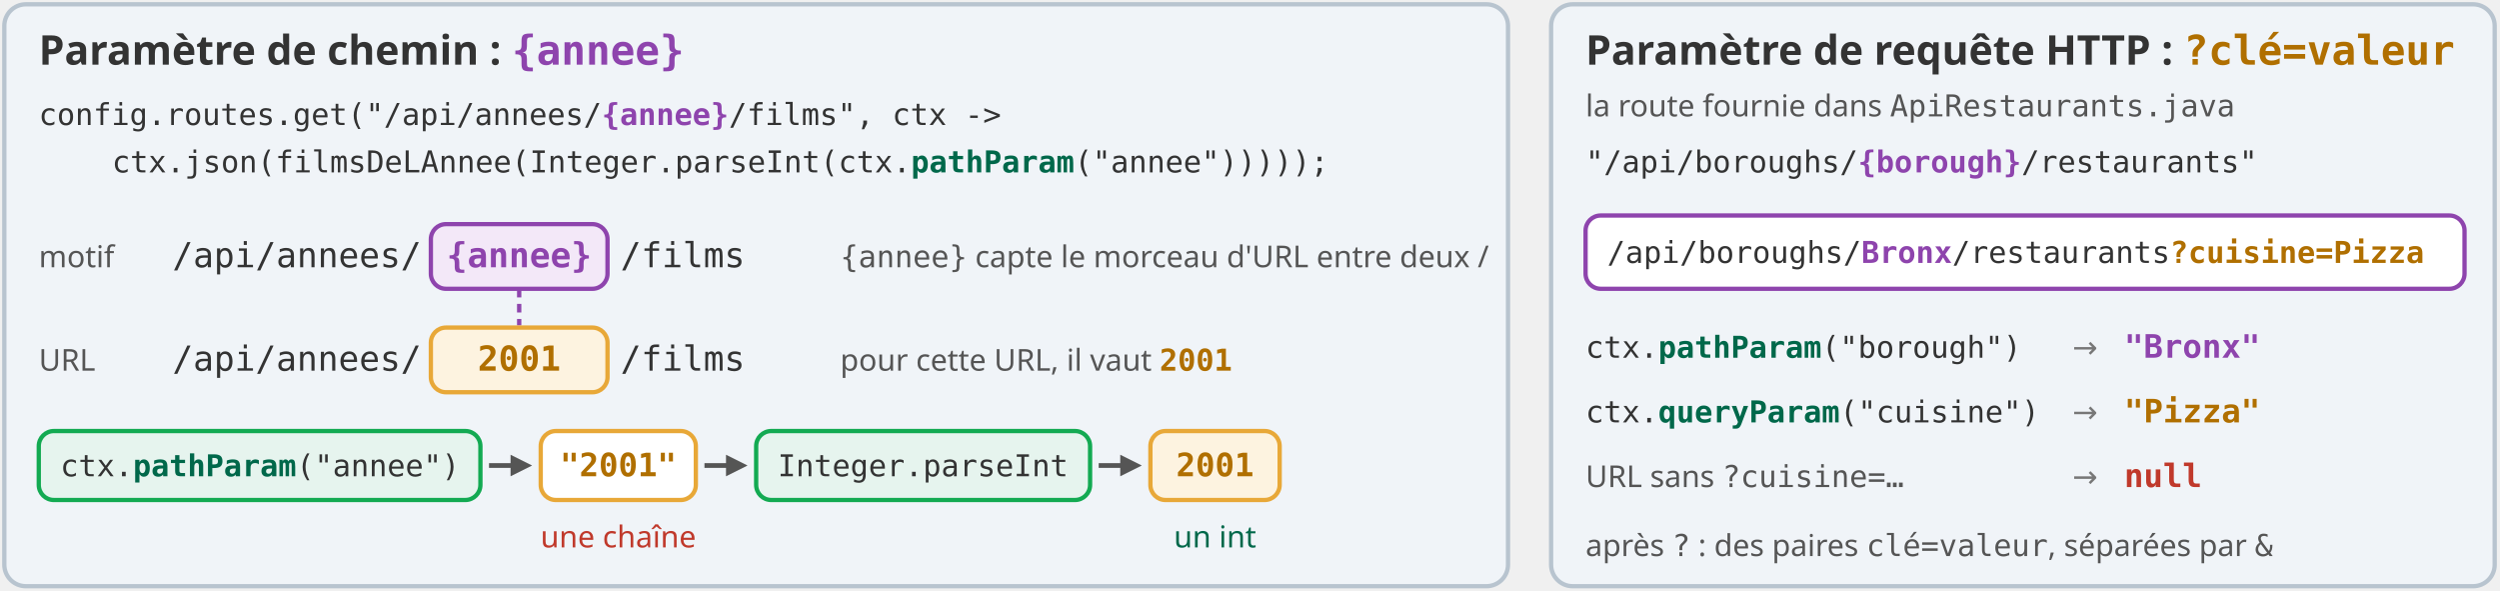
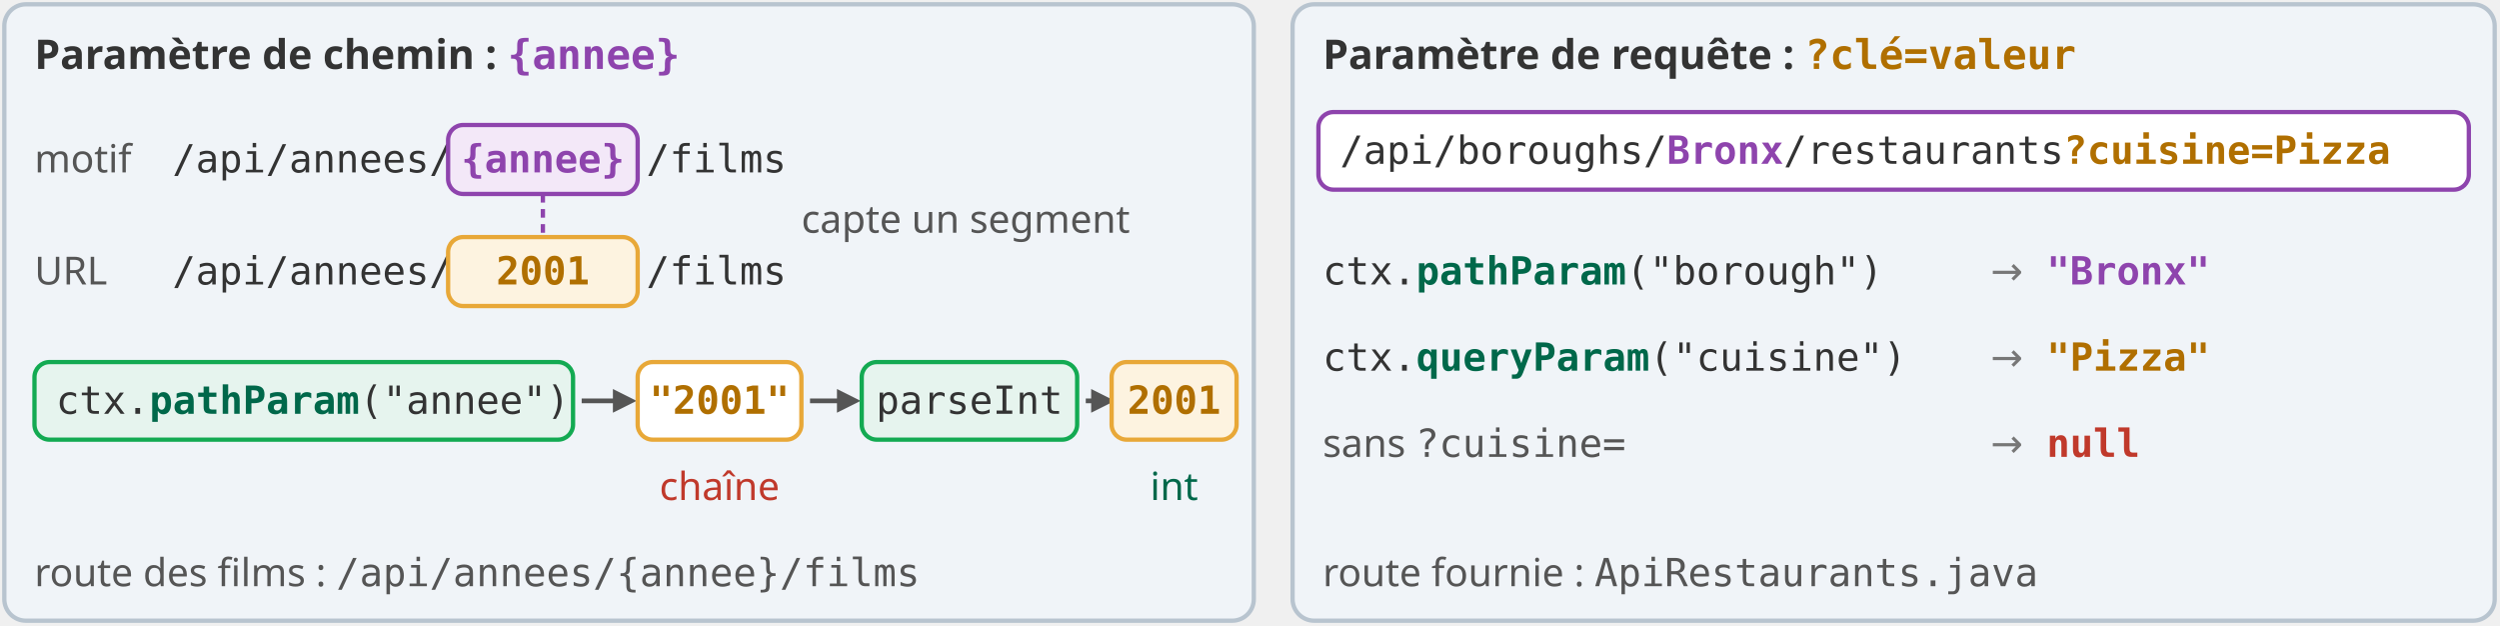
- <svg xmlns="http://www.w3.org/2000/svg" viewBox="0 0 1160 274" font-family="sans-serif" role="img" aria-labelledby="t">
+ <svg xmlns="http://www.w3.org/2000/svg" viewBox="0 0 1160 290" font-family="sans-serif" role="img" aria-labelledby="t">
  <defs>
-     <marker id="fl" viewBox="0 0 10 10" refX="5" refY="5" markerWidth="10" markerHeight="10" markerUnits="userSpaceOnUse" orient="auto-start-reverse">
+     <marker id="fl" viewBox="0 0 10 10" refX="5" refY="5" markerWidth="11" markerHeight="11" markerUnits="userSpaceOnUse" orient="auto-start-reverse">
      <path d="M0,0 L10,5 L0,10 z" fill="#555" />
    </marker>
  </defs>
-   <rect x="2" y="2" width="698" height="270" rx="10" fill="#f0f4f8" stroke="#b8c4cf" stroke-width="2" />
-   <text x="18" y="30" font-size="19" font-weight="bold" fill="#333">Paramètre de chemin : <tspan font-family="monospace" fill="#8e44ad">{annee}</tspan>
+   <rect x="2" y="2" width="580" height="286" rx="10" fill="#f0f4f8" stroke="#b8c4cf" stroke-width="2" />
+   <text x="16" y="32" font-size="19" font-weight="bold" fill="#333">Paramètre de chemin : <tspan font-family="monospace" fill="#8e44ad">{annee}</tspan>
  </text>
-   <g font-family="monospace" font-size="14" fill="#333">
-     <text x="18" y="58">config.routes.get("/api/annees/<tspan fill="#8e44ad" font-weight="bold">{annee}</tspan>/films", ctx -&gt;</text>
-     <text x="52" y="80">ctx.json(filmsDeLAnnee(Integer.parseInt(ctx.<tspan fill="#00684a" font-weight="bold">pathParam</tspan>("annee")))));</text>
+   <g font-size="18" fill="#555">
+     <text x="16" y="80">motif</text>
+     <text x="16" y="132">URL</text>
  </g>
-   <text x="18" y="124" font-size="14" fill="#555">motif</text>
-   <text x="80" y="124" font-family="monospace" font-size="16" fill="#333">/api/annees/</text>
-   <rect x="200" y="104" width="82" height="30" rx="7" fill="#f3e8f8" stroke="#8e44ad" stroke-width="2" />
-   <text x="241" y="124" font-family="monospace" font-size="16" font-weight="bold" fill="#8e44ad" text-anchor="middle">{annee}</text>
-   <text x="288" y="124" font-family="monospace" font-size="16" fill="#333">/films</text>
-   <line x1="241" y1="134" x2="241" y2="151" stroke="#8e44ad" stroke-width="2" stroke-dasharray="4 3" />
-   <text x="18" y="172" font-size="14" fill="#555">URL</text>
-   <text x="80" y="172" font-family="monospace" font-size="16" fill="#333">/api/annees/</text>
-   <rect x="200" y="152" width="82" height="30" rx="7" fill="#fdf3e0" stroke="#e8a838" stroke-width="2" />
-   <text x="241" y="172" font-family="monospace" font-size="16" font-weight="bold" fill="#b06f00" text-anchor="middle">2001</text>
-   <text x="288" y="172" font-family="monospace" font-size="16" fill="#333">/films</text>
-   <text x="390" y="124" font-size="14" fill="#555">
-     <tspan font-family="monospace">{annee}</tspan> capte le morceau d'URL entre deux /</text>
-   <text x="390" y="172" font-size="14" fill="#555">pour cette URL, il vaut <tspan font-family="monospace" fill="#b06f00" font-weight="bold">2001</tspan>
+   <g font-family="monospace" font-size="18" fill="#333">
+     <text x="80" y="80">/api/annees/</text>
+     <text x="300" y="80">/films</text>
+     <text x="80" y="132">/api/annees/</text>
+     <text x="300" y="132">/films</text>
+   </g>
+   <rect x="208" y="58" width="88" height="32" rx="7" fill="#f3e8f8" stroke="#8e44ad" stroke-width="2" />
+   <text x="252" y="80" font-family="monospace" font-size="18" font-weight="bold" fill="#8e44ad" text-anchor="middle">{annee}</text>
+   <line x1="252" y1="90" x2="252" y2="108" stroke="#8e44ad" stroke-width="2" stroke-dasharray="4 3" />
+   <rect x="208" y="110" width="88" height="32" rx="7" fill="#fdf3e0" stroke="#e8a838" stroke-width="2" />
+   <text x="252" y="132" font-family="monospace" font-size="18" font-weight="bold" fill="#b06f00" text-anchor="middle">2001</text>
+   <text x="372" y="108" font-size="18" fill="#555">capte un segment</text>
+   <rect x="16" y="168" width="250" height="36" rx="7" fill="#e6f4ee" stroke="#13aa52" stroke-width="2" />
+   <text x="26" y="192" font-family="monospace" font-size="18" fill="#333">ctx.<tspan fill="#00684a" font-weight="bold">pathParam</tspan>("annee")</text>
+   <line x1="270" y1="186" x2="290" y2="186" stroke="#555" stroke-width="2.2" marker-end="url(#fl)" />
+   <rect x="296" y="168" width="76" height="36" rx="7" fill="#fff" stroke="#e8a838" stroke-width="2" />
+   <text x="334" y="192" font-family="monospace" font-size="18" font-weight="bold" fill="#b06f00" text-anchor="middle">"2001"</text>
+   <text x="334" y="232" font-size="18" fill="#c0392b" text-anchor="middle">chaîne</text>
+   <line x1="376" y1="186" x2="394" y2="186" stroke="#555" stroke-width="2.2" marker-end="url(#fl)" />
+   <rect x="400" y="168" width="100" height="36" rx="7" fill="#e6f4ee" stroke="#13aa52" stroke-width="2" />
+   <text x="450" y="192" font-family="monospace" font-size="18" fill="#333" text-anchor="middle">parseInt</text>
+   <line x1="504" y1="186" x2="512" y2="186" stroke="#555" stroke-width="2.2" marker-end="url(#fl)" />
+   <rect x="516" y="168" width="58" height="36" rx="7" fill="#fdf3e0" stroke="#e8a838" stroke-width="2" />
+   <text x="545" y="192" font-family="monospace" font-size="18" font-weight="bold" fill="#b06f00" text-anchor="middle">2001</text>
+   <text x="545" y="232" font-size="18" fill="#00684a" text-anchor="middle">int</text>
+   <text x="16" y="272" font-size="18" fill="#555">route des films : <tspan font-family="monospace">/api/annees/{annee}/films</tspan>
  </text>
-   <rect x="18" y="200" width="205" height="32" rx="7" fill="#e6f4ee" stroke="#13aa52" stroke-width="2" />
-   <text x="28" y="221" font-family="monospace" font-size="14" fill="#333">ctx.<tspan fill="#00684a" font-weight="bold">pathParam</tspan>("annee")</text>
-   <line x1="227" y1="216" x2="242" y2="216" stroke="#555" stroke-width="2.2" marker-end="url(#fl)" />
-   <rect x="251" y="200" width="72" height="32" rx="7" fill="#ffffff" stroke="#e8a838" stroke-width="2" />
-   <text x="287" y="221" font-family="monospace" font-size="15" font-weight="bold" fill="#b06f00" text-anchor="middle">"2001"</text>
-   <text x="287" y="254" font-size="14" fill="#c0392b" text-anchor="middle">une chaîne</text>
-   <line x1="327" y1="216" x2="342" y2="216" stroke="#555" stroke-width="2.2" marker-end="url(#fl)" />
-   <rect x="351" y="200" width="155" height="32" rx="7" fill="#e6f4ee" stroke="#13aa52" stroke-width="2" />
-   <text x="361" y="221" font-family="monospace" font-size="14" fill="#333">Integer.parseInt</text>
-   <line x1="510" y1="216" x2="525" y2="216" stroke="#555" stroke-width="2.2" marker-end="url(#fl)" />
-   <rect x="534" y="200" width="60" height="32" rx="7" fill="#fdf3e0" stroke="#e8a838" stroke-width="2" />
-   <text x="564" y="221" font-family="monospace" font-size="15" font-weight="bold" fill="#b06f00" text-anchor="middle">2001</text>
-   <text x="564" y="254" font-size="14" fill="#00684a" text-anchor="middle">un int</text>
-   <rect x="720" y="2" width="438" height="270" rx="10" fill="#f0f4f8" stroke="#b8c4cf" stroke-width="2" />
-   <text x="736" y="30" font-size="19" font-weight="bold" fill="#333">Paramètre de requête HTTP : <tspan font-family="monospace" fill="#b06f00">?clé=valeur</tspan>
+   <rect x="600" y="2" width="558" height="286" rx="10" fill="#f0f4f8" stroke="#b8c4cf" stroke-width="2" />
+   <text x="614" y="32" font-size="19" font-weight="bold" fill="#333">Paramètre de requête : <tspan font-family="monospace" fill="#b06f00">?clé=valeur</tspan>
  </text>
-   <text x="736" y="54" font-size="14" fill="#555">la route fournie dans <tspan font-family="monospace">ApiRestaurants.java</tspan>
+   <rect x="612" y="52" width="534" height="36" rx="7" fill="#fff" stroke="#8e44ad" stroke-width="2" />
+   <text x="622" y="76" font-family="monospace" font-size="18" fill="#333">/api/boroughs/<tspan fill="#8e44ad" font-weight="bold">Bronx</tspan>/restaurants<tspan fill="#b06f00" font-weight="bold">?cuisine=Pizza</tspan>
  </text>
-   <text x="736" y="80" font-family="monospace" font-size="14" fill="#333">"/api/boroughs/<tspan fill="#8e44ad" font-weight="bold">{borough}</tspan>/restaurants"</text>
-   <rect x="736" y="100" width="408" height="34" rx="7" fill="#ffffff" stroke="#8e44ad" stroke-width="2" />
-   <text x="746" y="122" font-family="monospace" font-size="14" fill="#333">/api/boroughs/<tspan fill="#8e44ad" font-weight="bold">Bronx</tspan>/restaurants<tspan fill="#b06f00" font-weight="bold">?cuisine=Pizza</tspan>
+   <g font-family="monospace" font-size="18" fill="#333">
+     <text x="614" y="132">ctx.<tspan fill="#00684a" font-weight="bold">pathParam</tspan>("borough")</text>
+     <text x="614" y="172">ctx.<tspan fill="#00684a" font-weight="bold">queryParam</tspan>("cuisine")</text>
+   </g>
+   <text x="614" y="212" font-size="18" fill="#555">sans <tspan font-family="monospace">?cuisine=</tspan>
  </text>
-   <g font-family="monospace" font-size="14" fill="#333">
-     <text x="736" y="166">ctx.<tspan fill="#00684a" font-weight="bold">pathParam</tspan>("borough")</text>
-     <text x="736" y="196">ctx.<tspan fill="#00684a" font-weight="bold">queryParam</tspan>("cuisine")</text>
+   <g font-size="18" fill="#777">
+     <text x="924" y="132">→</text>
+     <text x="924" y="172">→</text>
+     <text x="924" y="212">→</text>
  </g>
-   <text x="736" y="226" font-size="14" fill="#555">URL sans <tspan font-family="monospace">?cuisine=…</tspan>
-   </text>
-   <g font-size="14" fill="#777">
-     <text x="962" y="166">→</text>
-     <text x="962" y="196">→</text>
-     <text x="962" y="226">→</text>
+   <g font-family="monospace" font-size="18" font-weight="bold">
+     <text x="950" y="132" fill="#8e44ad">"Bronx"</text>
+     <text x="950" y="172" fill="#b06f00">"Pizza"</text>
+     <text x="950" y="212" fill="#c0392b">null</text>
  </g>
-   <g font-family="monospace" font-size="15" font-weight="bold">
-     <text x="986" y="166" fill="#8e44ad">"Bronx"</text>
-     <text x="986" y="196" fill="#b06f00">"Pizza"</text>
-     <text x="986" y="226" fill="#c0392b">null</text>
-   </g>
-   <text x="736" y="258" font-size="14" fill="#555">après <tspan font-family="monospace">?</tspan> : des paires <tspan font-family="monospace">clé=valeur</tspan>, séparées par <tspan font-family="monospace">&amp;</tspan>
+   <text x="614" y="272" font-size="18" fill="#555">route fournie : <tspan font-family="monospace">ApiRestaurants.java</tspan>
  </text>
</svg>
